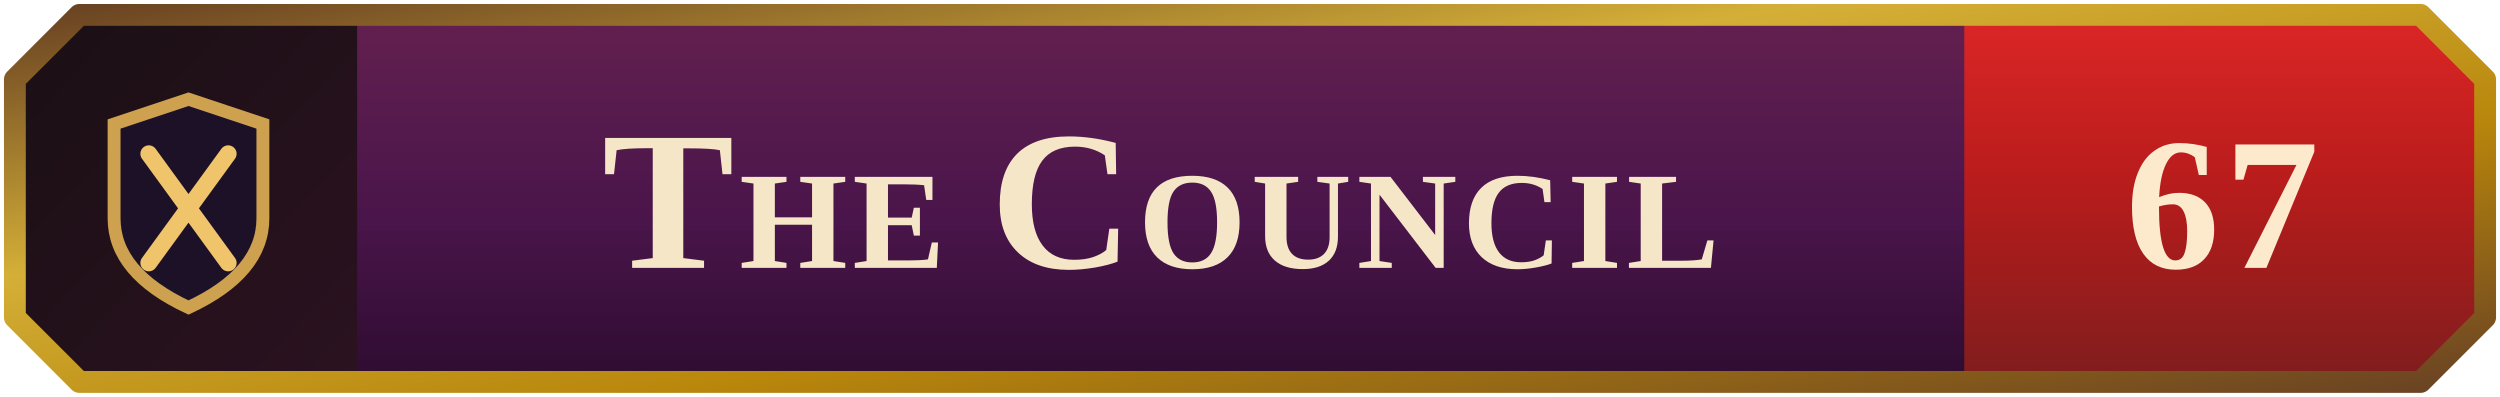
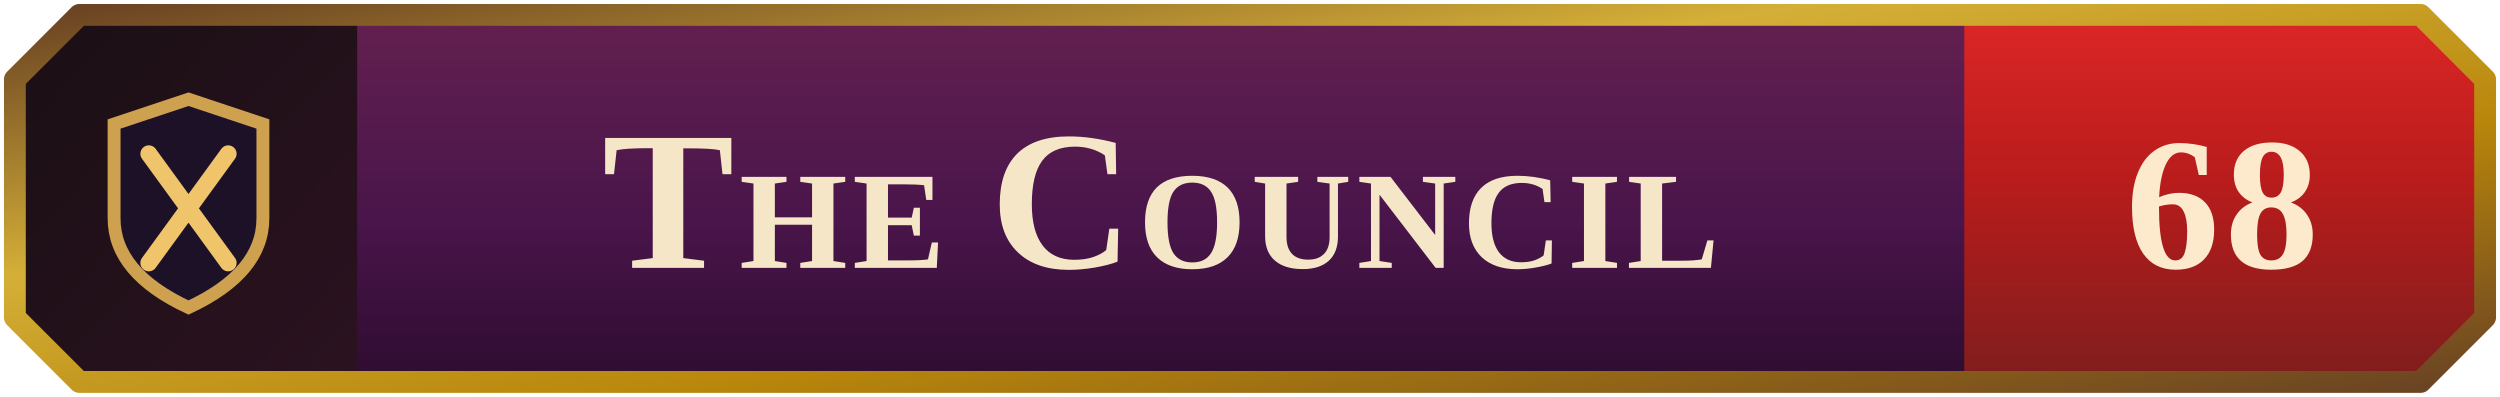
- <svg xmlns="http://www.w3.org/2000/svg" width="126" height="20" viewBox="0 0 252 40" role="img" aria-label="The Council: 67">
+ <svg xmlns="http://www.w3.org/2000/svg" width="126" height="20" viewBox="0 0 252 40" role="img" aria-label="The Council: 68">
  <defs>
    <linearGradient id="mcPlum" x1="0" y1="0" x2="0" y2="1">
      <stop offset="0%" stop-color="#63204f" />
      <stop offset="55%" stop-color="#4a154b" />
      <stop offset="100%" stop-color="#2e0c30" />
    </linearGradient>
    <linearGradient id="mcCap" x1="0" y1="0" x2="1" y2="1">
      <stop offset="0%" stop-color="#1a0f14" />
      <stop offset="100%" stop-color="#2b1220" />
    </linearGradient>
    <linearGradient id="mcBronze" x1="0" y1="0" x2="1" y2="1">
      <stop offset="0%" stop-color="#6b4423" />
      <stop offset="35%" stop-color="#d4af37" />
      <stop offset="65%" stop-color="#b8860b" />
      <stop offset="100%" stop-color="#6b4423" />
    </linearGradient>
    <linearGradient id="mcCount" x1="0" y1="0" x2="0" y2="1">
      <stop offset="0%" stop-color="#dc2626" />
      <stop offset="45%" stop-color="#b91c1c" />
      <stop offset="100%" stop-color="#7f1d1d" />
    </linearGradient>
  </defs>
  <path d="M 8 1.5 L 244 1.5 L 250.5 8 L 250.5 32 L 244 38.5 L 8 38.5 L 1.5 32 L 1.5 8 Z" fill="url(#mcPlum)" />
  <path d="M 8 1.5 L 36 1.5 L 36 38.5 L 8 38.5 L 1.5 32 L 1.5 8 Z" fill="url(#mcCap)" />
  <path d="M 198 1.5 L 244 1.5 L 250.5 8 L 250.5 32 L 244 38.5 L 198 38.5 Z" fill="url(#mcCount)" />
  <path d="M 8 1.5 L 244 1.5 L 250.5 8 L 250.5 32 L 244 38.5 L 8 38.5 L 1.5 32 L 1.5 8 Z" fill="none" stroke="url(#mcBronze)" stroke-width="2.2" stroke-linejoin="round" />
  <line x1="36" y1="3" x2="36" y2="37" stroke="url(#mcBronze)" stroke-width="1.4" />
  <line x1="198" y1="3" x2="198" y2="37" stroke="url(#mcBronze)" stroke-width="1.4" />
  <path d="M 19 10 L 26.5 12.5 L 26.5 22 Q 26.5 27.5 19 31 Q 11.5 27.5 11.5 22 L 11.5 12.5 Z" fill="#1d1128" stroke="#e0b055" stroke-opacity="0.9" stroke-width="1.3" />
  <path d="M 15 15.5 L 23 26.5 M 23 15.5 L 15 26.5" stroke="#f0c46a" stroke-width="1.7" stroke-linecap="round" />
  <text x="117" y="27" text-anchor="middle" fill="#f5e6c8" font-family="Cinzel, Georgia, 'Times New Roman', serif" font-size="20" font-weight="700" letter-spacing="0.5" style="font-variant: small-caps">The Council</text>
-   <text x="224" y="27" text-anchor="middle" fill="#fdeacd" font-family="Cinzel, Georgia, 'Times New Roman', serif" font-size="19" font-weight="700" letter-spacing="0.5">67</text>
+   <text x="224" y="27" text-anchor="middle" fill="#fdeacd" font-family="Cinzel, Georgia, 'Times New Roman', serif" font-size="19" font-weight="700" letter-spacing="0.5">68</text>
</svg>
